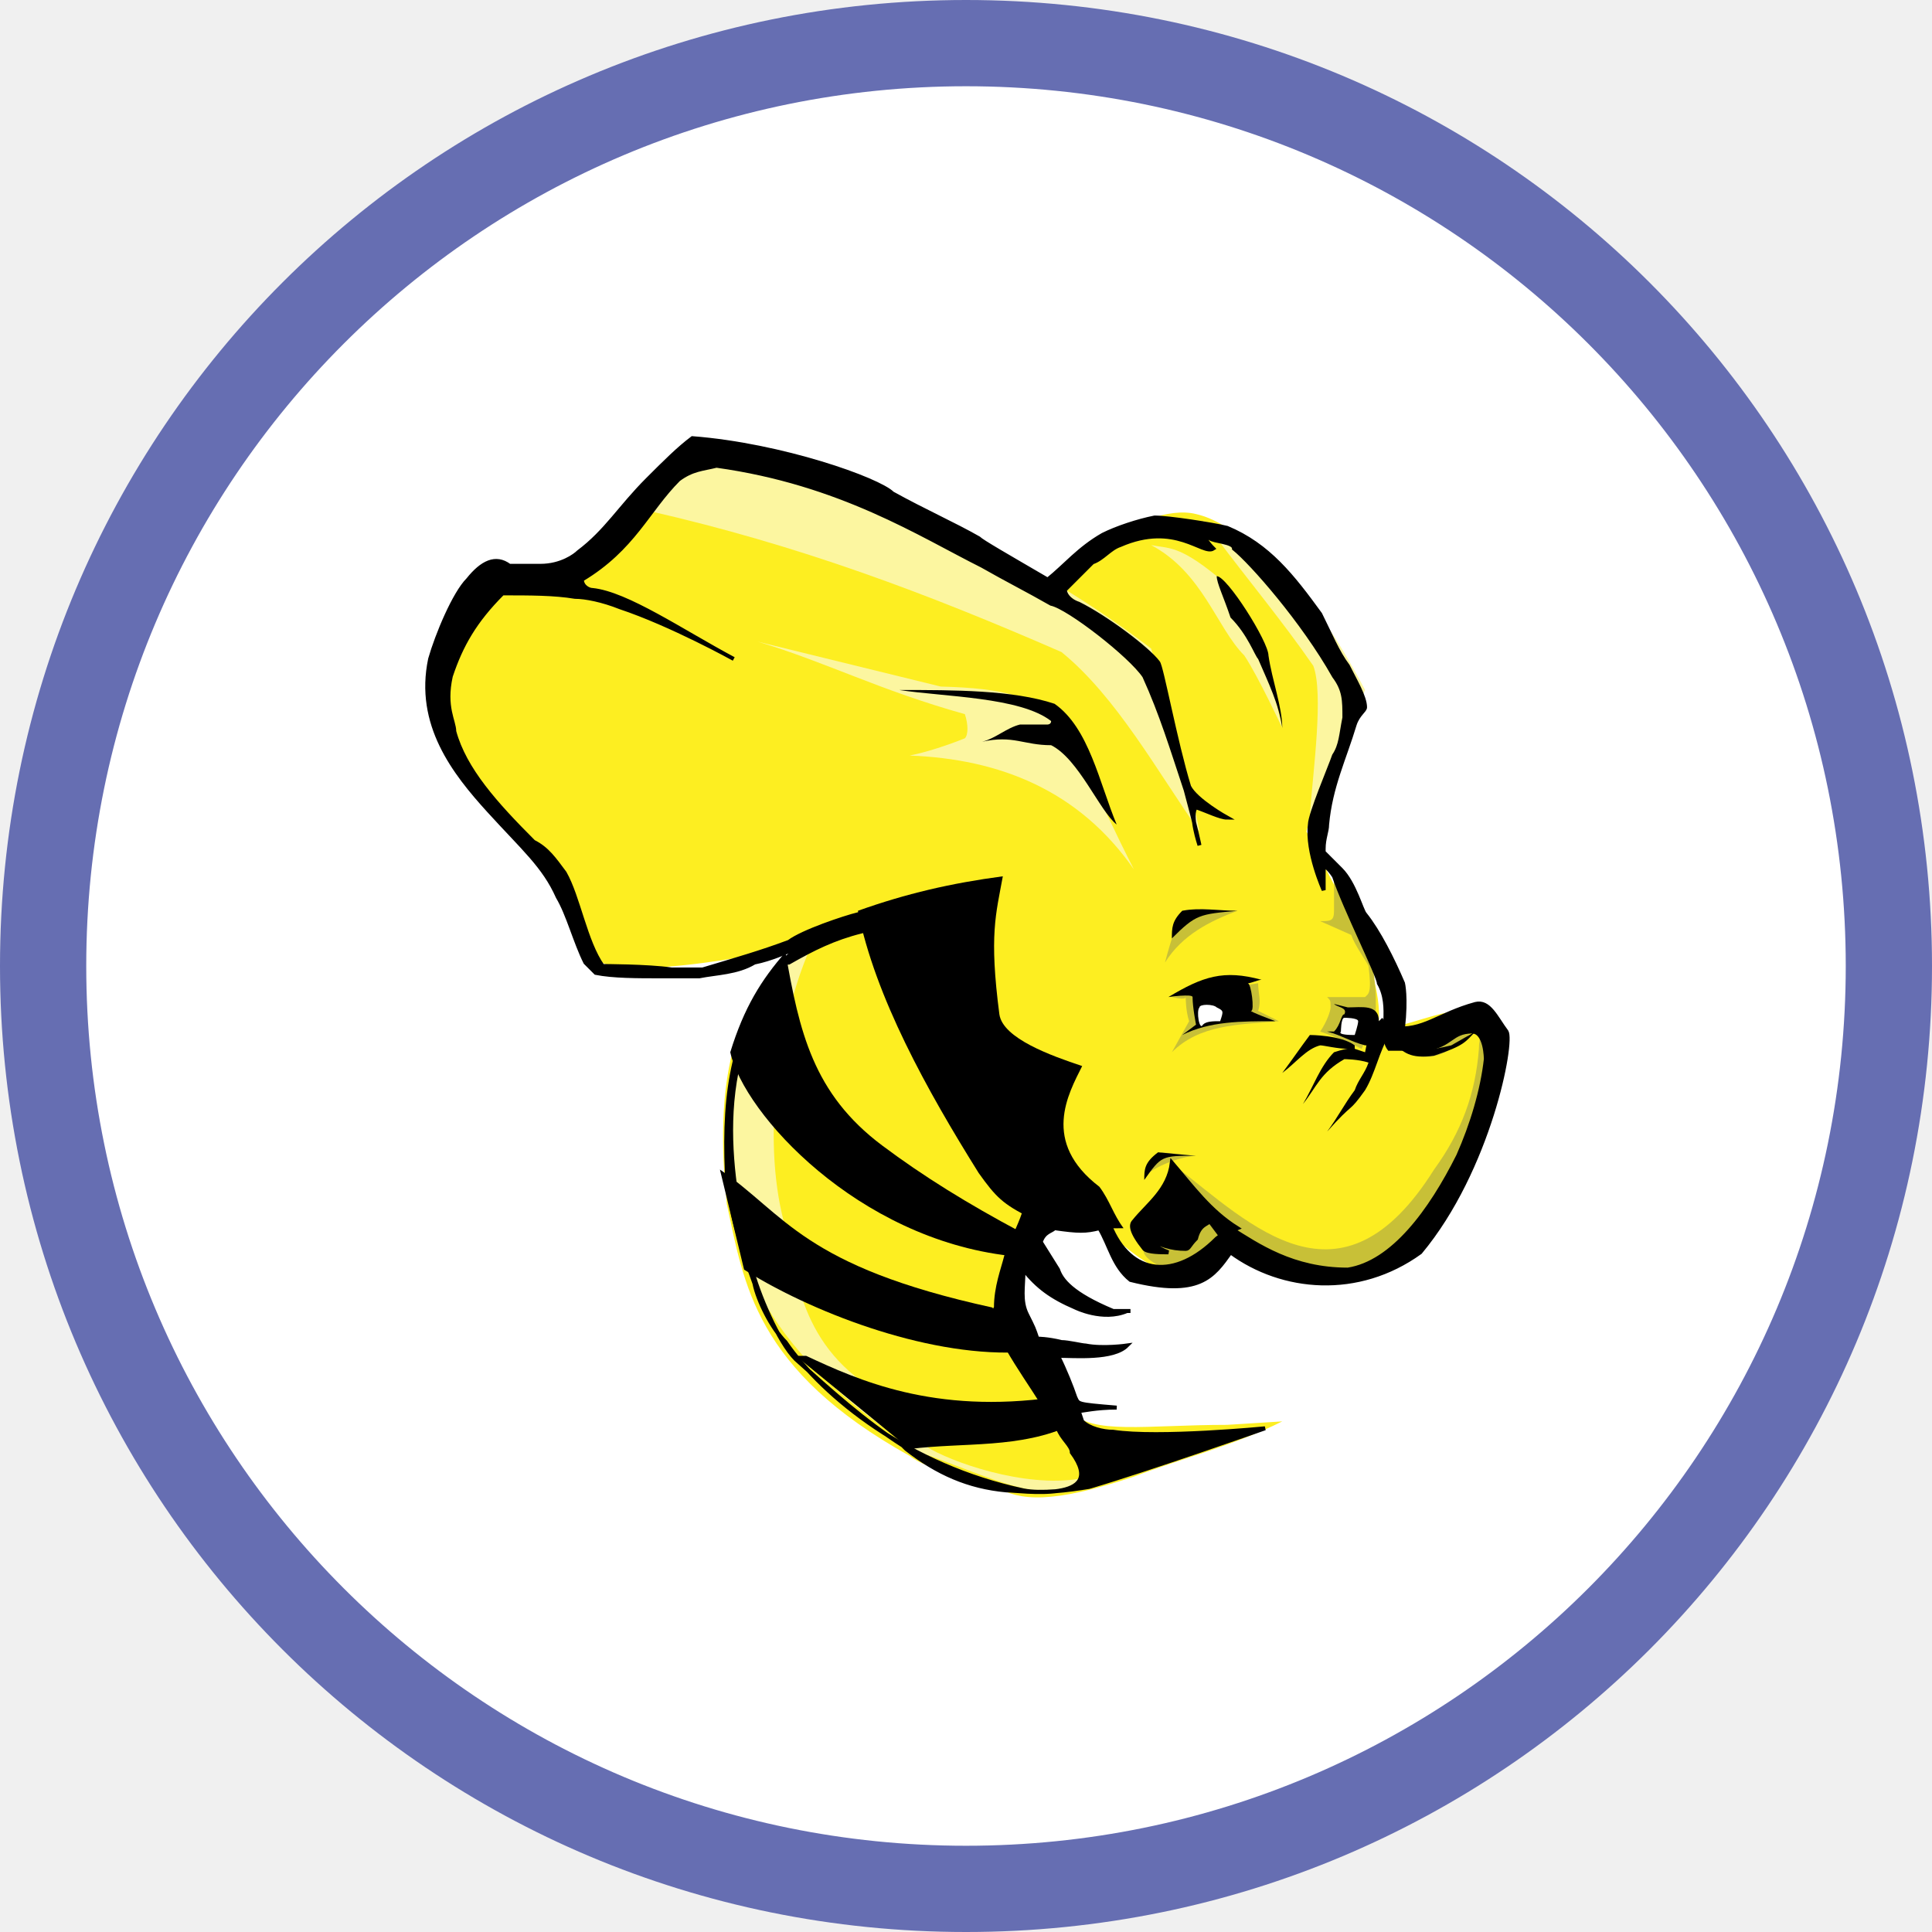
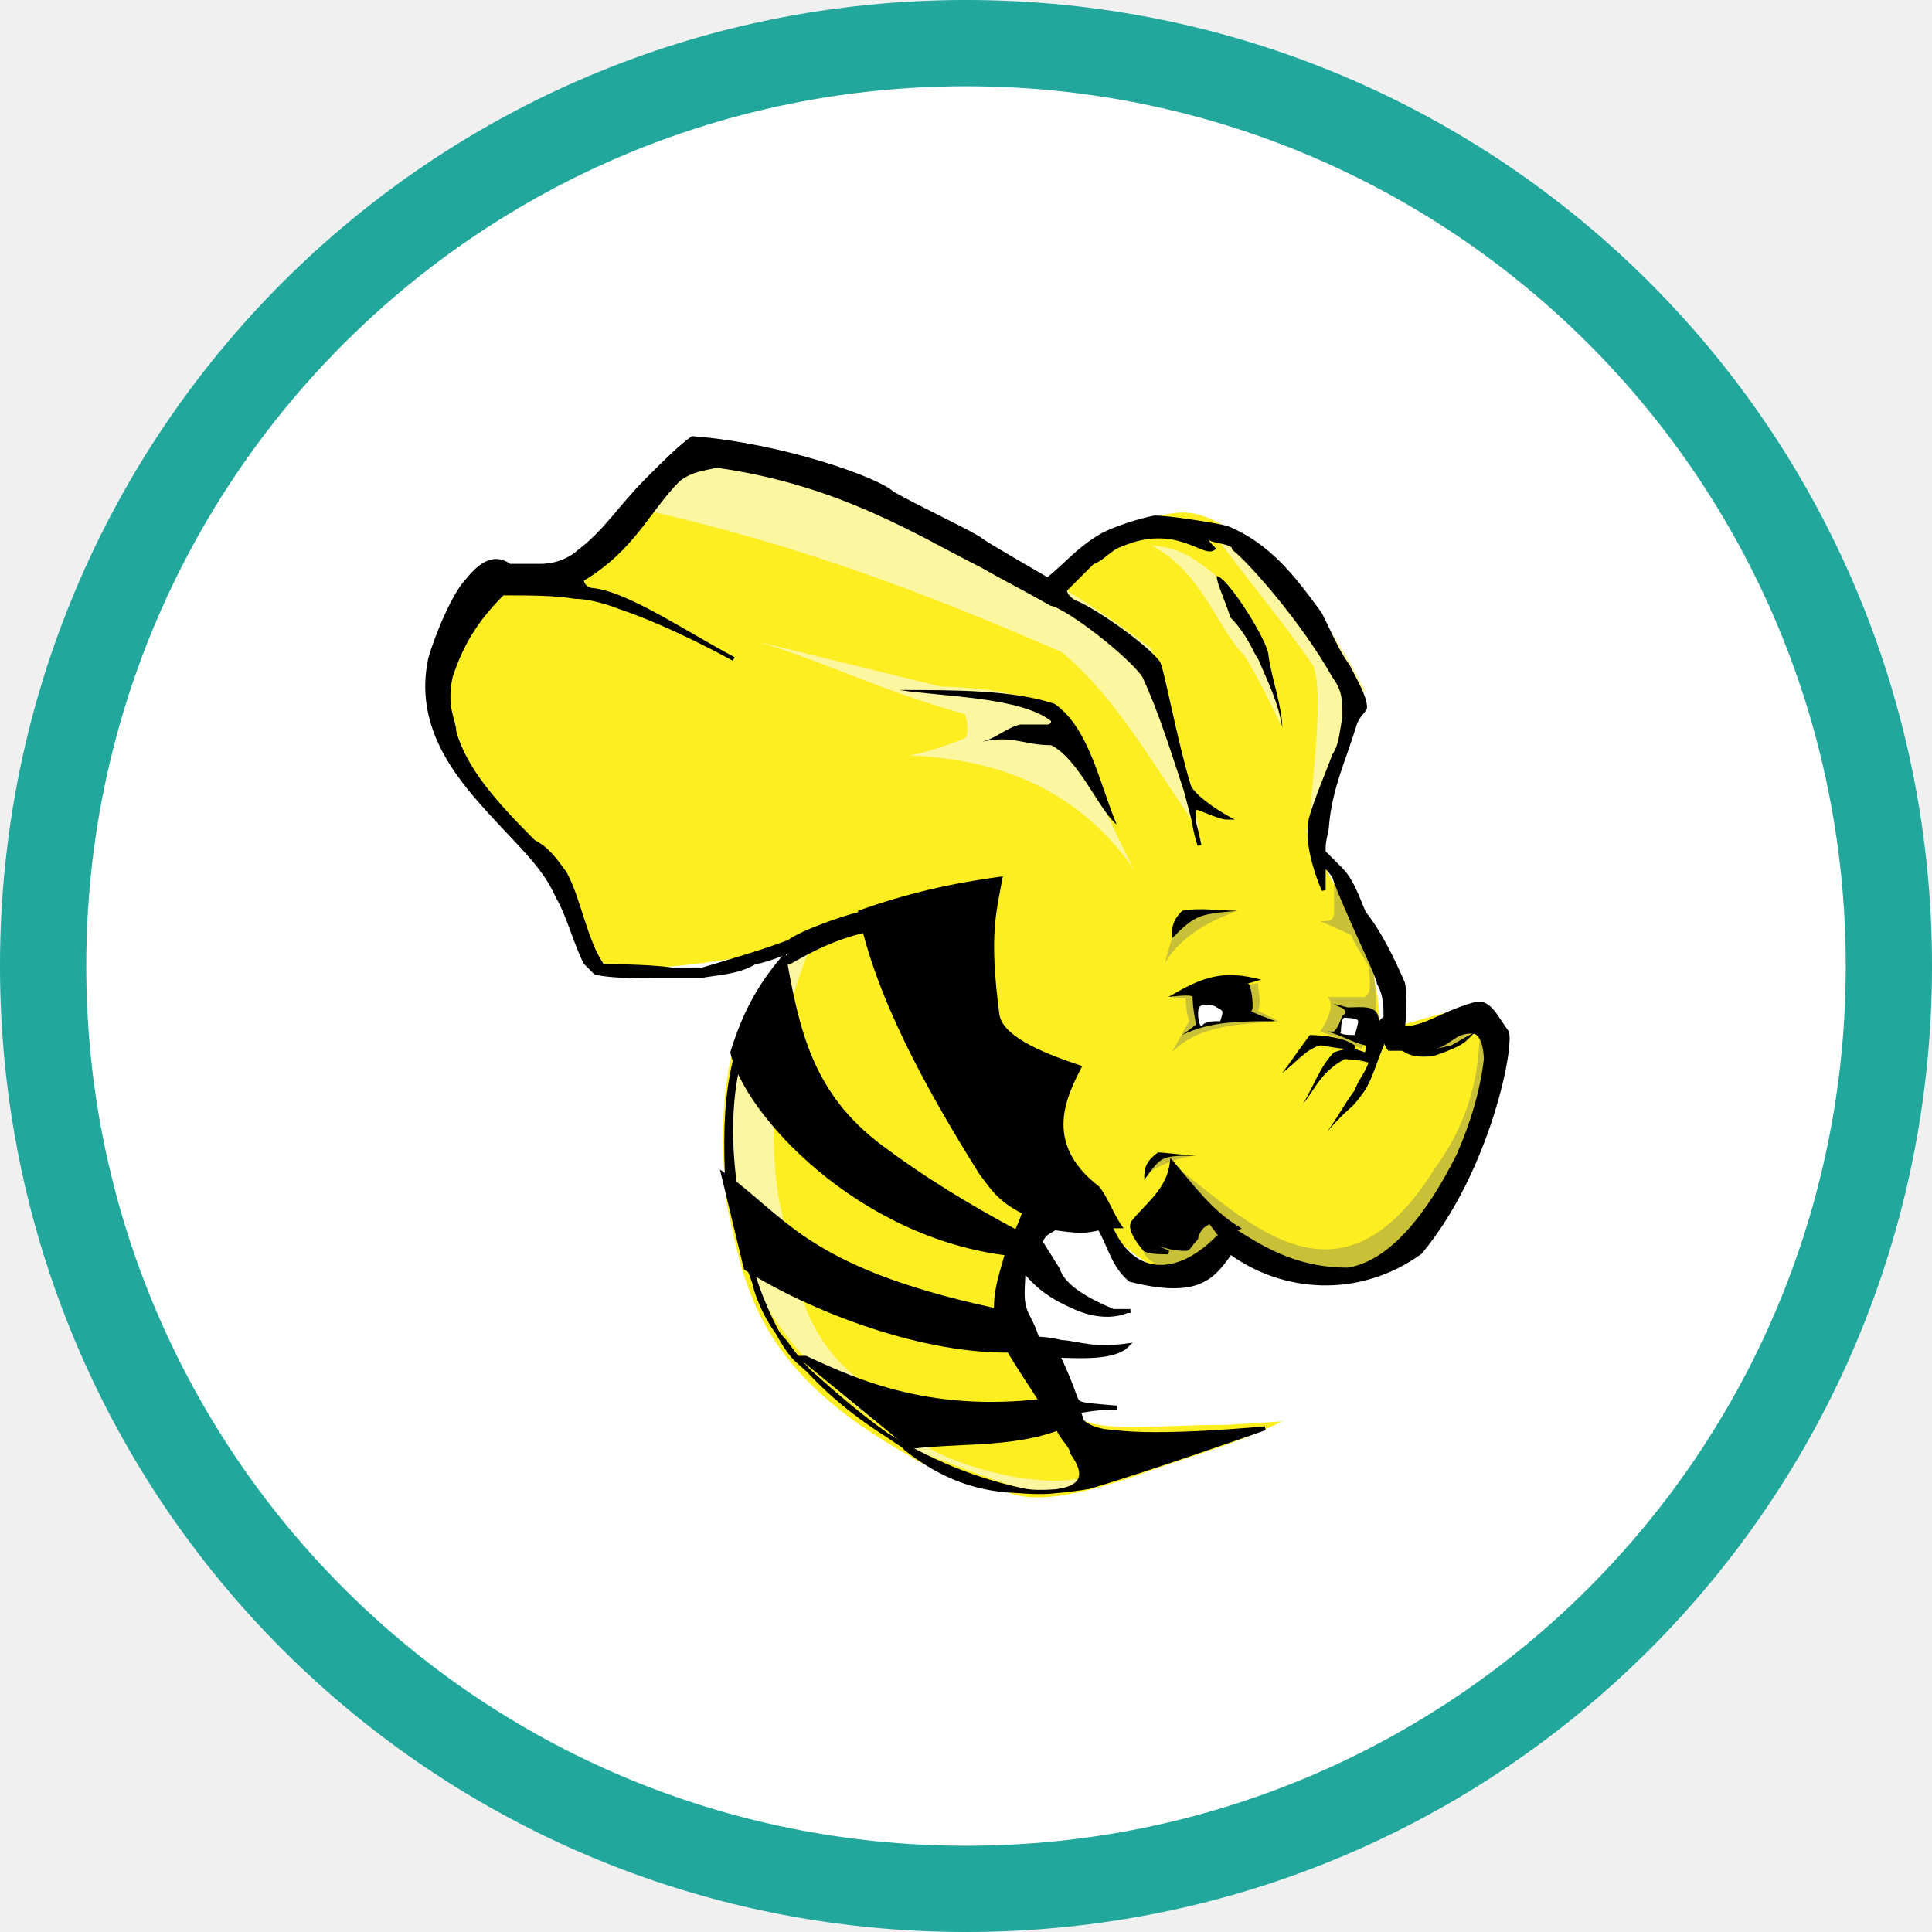
<svg xmlns="http://www.w3.org/2000/svg" version="1.1" id="Layer_1" x="0px" y="0px" viewBox="0 0 56 56" style="enable-background:new 0 0 56 56;" xml:space="preserve">
  <style type="text/css">
	.st0{fill:#FFFFFF;}
- 	.st1{fill:#666EB2;}
+ 	.st1{fill:#21A79C;}
	.st2{fill:#FDEE21;}
	.st3{fill:#C8C037;}
	.st4{fill:#FCF6A0;}
	.st5{stroke:#000000;stroke-width:0.114;}
</style>
  <g>
    <path class="st0" d="M28,54.8c-14.8,0-26.8-12-26.8-26.8S13.2,1.2,28,1.2s26.8,12,26.8,26.8S42.8,54.8,28,54.8z" />
    <path class="st1" d="M28,2.5c14.1,0,25.5,11.4,25.5,25.5S42.1,53.5,28,53.5S2.5,42.1,2.5,28S13.9,2.5,28,2.5 M28,0   C12.5,0,0,12.5,0,28s12.5,28,28,28s28-12.5,28-28S43.5,0,28,0L28,0z" />
  </g>
  <g id="Layer_3">
    <g transform="translate(-.53268 66.8)">
      <path class="st2" d="M30.8-49.9c-0.3-0.8-9.7-4.4-9.9-4c-1.7,0.4-2.4,2.4-3.6,3.7l-2.7-0.1c-1.2,1.5-1.7,3.1-1.3,4.7    c1.5,2,3.2,3.7,4.3,6.3c0.1,1.2,5.2,0.1,6.3-0.1c-1.5,1.1-2.8,2.7-2.3,7.5c0.5,2.3,0.8,4.8,5.3,7.3c0.5,0.4,1.9,0.7,2.5,0.9    c0.7,0.4,1.6,0.5,4-0.3c1.3-0.5,2.9-0.9,4.3-1.6l-1.6,0.1c-2.3,0-4,0.3-4.5-0.4l-2.1-3.6l1.2-2.4c1.7,0.1,2.3,1.5,3.7,2l1.7-1.3    c5.1,2.9,7.1-1.9,7.6-5.7c0-1.6-3.3,0.5-3.2-0.3c0.1-1.6-1.3-3.9-2.1-5.5l1.1-3.9c0.4-0.4-2.1-4.8-4.3-5.3    C33.6-52.3,30.8-49.9,30.8-49.9L30.8-49.9z" />
    </g>
    <g>
      <g transform="translate(-.53268 66.8)">
        <path class="st3" d="M39.2-41.6c0,0.4,0,0.9,0,1.2c0,0.3-0.1,0.3-0.4,0.3l0.9,0.4c0.1,0.3,0.4,0.7,0.5,0.9c0.1,0.8,0,0.8-0.1,0.9     c-0.4,0-0.7,0-1.1,0c0.1,0.1,0.1,0.1,0.1,0.3c0,0.1-0.1,0.4-0.3,0.7c0.3,0.1,0.8,0.3,1.2,0.5l0.4-0.9     C40.5-38.9,40-40.3,39.2-41.6L39.2-41.6z" />
        <path class="st3" d="M40.9-36.7c0.5,0.3,1.3,0.1,2.4-0.4c0.1-0.1,0.3,0,0,0.1C42-35.6,41.3-36.3,40.9-36.7L40.9-36.7z" />
        <path class="st3" d="M43.4-37.2c0.1,0.3,0,0.5,0,0.8c-0.1,1.3-0.5,2.4-1.3,3.5c-2.7,4.3-5.3,1.6-7.5-0.1l-0.9,2.3     c0,0.1-0.3,0.4,1.2,0.9l1.5-0.9C41.6-26.8,45.3-36.5,43.4-37.2L43.4-37.2z" />
        <path class="st3" d="M35.2-33.3c-0.4,0-1.5,0.4-1.5,0.7l0.5-0.8L35.2-33.3z" />
        <path class="st3" d="M34.5-37.9c0,0,0.4,0.1,0.4,0c0,0,0,0.4,0.1,0.7l-0.5,0.9c0.8-0.8,1.9-0.8,3.1-0.9L37-37.5     c0.1-0.3,0-0.5,0-0.8L34.5-37.9z" />
        <path class="st3" d="M36.4-40.4c-0.8,0.3-1.6,0.7-2.1,1.5c0.4-1.5,0.5-1.3,0.5-1.5C35.4-40.5,35.8-40.4,36.4-40.4L36.4-40.4z" />
      </g>
      <g transform="translate(-.53268 66.8)">
        <path class="st4" d="M32.1-24c-0.9,1.1-3.1-0.1-4.9-0.7c-4.5-2.9-5.5-5.6-5.5-8.3c-0.3-3.9,0.9-6,2.4-6.5     c-0.9,1.9-1.5,5.3-0.9,7.9c0.4,1.5,0.4,3.7,2.7,5.1c1.2,0.7,0.8,1.2,1.6,1.7C28.4-24.3,30.6-23.6,32.1-24L32.1-24z" />
        <path class="st4" d="M33.4-41.6c-1.6-2.3-3.9-3.2-6.5-3.3c0.5-0.1,1.1-0.3,1.6-0.5c0.1-0.1,0.1-0.4,0-0.7c-2.5-0.7-4-1.5-6-2.1     l5.3,1.3C31.6-46.8,31.2-45.9,33.4-41.6L33.4-41.6z" />
        <path class="st4" d="M35.3-42.7c-1.2-1.7-2.4-3.9-4-5.2c-3.9-1.7-7.6-3.1-12-4.1l1.5-1.9c4.7,1.1,9.2,2.9,13.1,5.9     C34.4-46.3,34.9-44.7,35.3-42.7L35.3-42.7z" />
        <path class="st4" d="M37.7-45.7c0,0-0.7-1.5-1.1-2.1c-0.8-0.8-1.2-2.4-2.7-3.2c0.5,0.1,0.8,0,1.9,0.9l1.6,3.1L37.7-45.7z" />
        <path class="st4" d="M38.5-43.2c0.1-1.3,0.4-3.5,0.1-4.3c-0.9-1.3-1.9-2.5-2.8-3.7c-0.1-0.1-0.3-0.4-0.4-0.5     c1.3,0.4,2.8,1.3,4.7,4.9L38.5-43.2z" />
      </g>
      <g transform="translate(-.53268 66.8)">
        <path d="M32.9-42.9c-0.5-0.4-1.1-1.9-1.9-2.3c-0.8,0-1.1-0.3-2-0.1c0.4-0.1,0.7-0.4,1.1-0.5c0.3,0,0.5,0,0.8,0c0,0,0.1,0,0.1-0.1     c-0.9-0.7-3.1-0.7-4.4-0.9c1.6,0,3.3,0,4.5,0.4C32.1-45.7,32.4-44.1,32.9-42.9L32.9-42.9z" />
        <path d="M35.8-50.1c0.3,0,1.5,1.9,1.5,2.3c0.1,0.7,0.4,1.5,0.4,2.1c-0.1-0.7-0.4-1.3-0.7-2c-0.1-0.1-0.3-0.7-0.8-1.2     C36-49.5,35.8-49.9,35.8-50.1L35.8-50.1z" />
        <path d="M39.8-39.9h-0.5H39.8L39.8-39.9z" />
        <path d="M36.4-40.4c-0.5,0-1.1-0.1-1.6,0c-0.3,0.3-0.3,0.5-0.3,0.8C35.2-40.3,35.3-40.3,36.4-40.4L36.4-40.4z" />
        <path d="M43.3-36.9c-0.3,0.3-0.3,0.4-1.2,0.7c-0.7,0.1-0.9-0.1-1.2-0.4c0.4,0.1,0.5,0.4,1.7,0.1L43.3-36.9z" />
        <path d="M40.8-36.8c-0.3,0.5-0.4,1.1-0.7,1.6c-0.5,0.7-0.3,0.3-1.1,1.2c0.3-0.4,0.5-0.8,0.8-1.2c0.1-0.3,0.3-0.5,0.4-0.8     c-0.3-0.1-0.7-0.1-0.7-0.1c-0.7,0.4-0.8,0.8-1.2,1.3c0.3-0.5,0.5-1.1,0.9-1.5c0,0,0.3-0.1,0.4-0.1c-0.3,0-0.7-0.1-0.8-0.1     c-0.4,0.1-0.7,0.5-1.1,0.8c0.3-0.4,0.5-0.7,0.8-1.1c0,0,0.9,0,1.3,0.3v0.1l0.3,0.1l0.1-0.5L40.8-36.8z" />
        <path d="M35.2-33.3c-0.1,0-1.1-0.1-1.1-0.1c-0.4,0.3-0.4,0.5-0.4,0.8C34.2-33.3,34.2-33.3,35.2-33.3L35.2-33.3z" />
        <path d="M34.4-37.9c0,0,0.7-0.1,0.7,0c0,0.3,0.1,0.8,0.1,0.8l-0.4,0.3c0.8-0.4,1.7-0.4,2.7-0.4c0,0-0.8-0.3-0.7-0.3     c0.1,0,0-0.8-0.1-0.8c0.1,0,0.3-0.1,0.4-0.1C36-38.7,35.4-38.5,34.4-37.9L34.4-37.9z" />
        <path d="M40.6-37.3l-0.1,0.1c0-0.5-0.5-0.4-0.9-0.4l-0.4-0.1c0.1,0.1,0.4,0.1,0.3,0.3c-0.1,0-0.1,0.3-0.3,0.5H39     c0.4,0.1,0.7,0.3,1.1,0.4h0.3l0.5-0.3L40.6-37.3z" />
      </g>
      <g transform="translate(-.53268 66.8)">
        <path class="st0" d="M35.8-37.6c-0.1-0.1-0.5-0.1-0.5,0c-0.1,0.1,0,0.7,0.1,0.5c0.1-0.1,0.3-0.1,0.5-0.1     C36-37.5,36-37.5,35.8-37.6L35.8-37.6z" />
        <path class="st0" d="M39.8-36.8c0,0,0.1-0.3,0.1-0.4s-0.4-0.1-0.4-0.1c-0.1,0-0.1,0.4-0.1,0.4C39.3-36.8,39.7-36.8,39.8-36.8     L39.8-36.8z" />
      </g>
      <g transform="translate(-.53268 66.8)">
        <path d="M23.6-27.5h0.3c1.5,0.7,3.7,1.7,7.2,1.2l0.5,0.8c-1.5,0.7-3.1,0.5-4.7,0.7L23.6-27.5z" />
        <path d="M21.4-32.9l0.7,2.9c1.9,1.2,5.2,2.5,7.9,2.4l-0.7-1.3C23.8-30.1,23.3-31.6,21.4-32.9L21.4-32.9z" />
        <path d="M23.3-39.2c0.4,2.3,0.8,4.1,2.8,5.6c1.2,0.9,2.5,1.7,4,2.5c0,0-0.1,0.7-0.3,0.7c-4.4-0.5-7.7-4.1-8.1-5.9     C22.1-37.6,22.6-38.4,23.3-39.2L23.3-39.2z" />
        <path d="M25.4-40.4c0.5,2.5,2,5.2,3.5,7.6c0.5,0.7,0.7,0.9,1.5,1.3c1.1,0.4,1.9,0.3,2.7,0.3c-0.3-0.4-0.4-0.8-0.7-1.2     c-1.7-1.3-0.9-2.7-0.5-3.5c-0.9-0.3-2.3-0.8-2.4-1.5c-0.3-2.3-0.1-2.9,0.1-4C28.1-41.2,26.8-40.9,25.4-40.4L25.4-40.4z" />
        <path class="st5" d="M20.6-54.1c-0.4,0.3-0.8,0.7-1.3,1.2c-0.8,0.8-1.2,1.5-2,2.1c-0.1,0.1-0.5,0.4-1.1,0.4c-0.3,0-0.4,0-0.9,0     c-0.4-0.3-0.8-0.1-1.2,0.4c-0.4,0.4-0.9,1.6-1.1,2.3c-0.4,1.9,0.7,3.3,1.7,4.4s1.6,1.6,2,2.5c0.3,0.5,0.5,1.3,0.8,1.9     c0.1,0.1,0.1,0.1,0.3,0.3c0.5,0.1,1.2,0.1,1.9,0.1c0.3,0,0.7,0,1.1,0c0.5-0.1,1.1-0.1,1.6-0.4c0.5-0.1,0.9-0.3,1.2-0.4     c0,0.1-0.4,0.3-0.5,0.5c-1.3,1.9-1.6,3.5-1.5,6c0.1,1.2,0.4,2.1,0.8,3.2c0.1,0.5,0.5,1.3,0.9,1.7c1.1,1.6,3.6,3.6,6.9,4.3     c0.5,0.1,1.3,0,1.9-0.1c1.7-0.5,5.1-1.7,5.1-1.7s-3.1,0.3-4.4,0.1c-0.3,0-0.7-0.1-0.9-0.3l-0.1-0.3c0.1,0,0.5-0.1,1.1-0.1     c-1.2-0.1-1.1-0.1-1.2-0.3c-0.1-0.3-0.3-0.8-0.5-1.2c0.5,0,1.6,0.1,2-0.3c0,0-0.7,0.1-1.2,0c-0.1,0-0.5-0.1-0.7-0.1     C30.9-28,30.6-28,30.6-28c-0.1-0.3-0.1-0.3-0.3-0.7s-0.1-0.8-0.1-1.3c0.4,0.5,0.8,0.8,1.5,1.1c0,0,0.8,0.4,1.5,0.1h0.1     c0,0-0.4,0-0.5,0c-1.2-0.5-1.5-0.9-1.6-1.2l-0.5-0.8c0.1-0.3,0.3-0.3,0.4-0.4c0.7,0.1,0.9,0.1,1.3,0c0.3,0.5,0.4,1.1,0.9,1.5     c2,0.5,2.4-0.1,2.9-0.8c1.5,1.1,3.7,1.3,5.5,0c2-2.4,2.7-6.1,2.5-6.4c-0.3-0.4-0.5-0.9-0.9-0.8c-1.1,0.3-1.5,0.8-2.4,0.7     c0.1,0,0.3,0,0.3,0c0.1-0.9,0-1.3,0-1.3c-0.3-0.7-0.7-1.5-1.1-2c-0.1-0.1-0.3-0.9-0.7-1.3c-0.1-0.1-0.5-0.5-0.5-0.5v0.4     c0,0,0.1,0,0.3,0.3c0.3,0.9,1.3,2.9,1.3,3.1c0.4,0.7,0,1.5,0.3,1.9c0,0,0.5,0,1.1,0c0.7-0.1,0.7-0.5,1.3-0.5     c0.4,0,0.4,0.8,0.4,0.8c-0.1,0.9-0.4,1.9-0.8,2.8c-0.8,1.6-1.9,3.1-3.2,3.3C38-30,37-30.7,36.2-31.2l-0.4,0.3     c-1.2,1.2-2.5,1.1-3.1-0.4c-0.3-0.5-0.7-0.9-0.9-1.5l-1.6,1.2c-0.1,0.3-0.3,0.7-0.5,1.2c-0.1,0.4-0.3,0.9-0.3,1.5     c-0.3,0.4,0.8,1.9,1.3,2.7c0.1,0.3,0.5,0.7,0.5,0.8c0.1,0.3,0.4,0.5,0.4,0.7c1.1,1.5-1.5,1.1-1.9,1.1c-1.1-0.1-2-0.5-2.9-1.2     l-0.1-0.1c-1.1-0.7-2.1-1.6-3.1-2.5c-0.5-0.5-1.1-1.9-1.3-2.7c-0.5-2.1-1.3-5.6,0.8-8.4c0-0.1,0.1-0.4,0.3-0.4     c0.7-0.4,1.3-0.7,2.1-0.9l-0.1-0.5c-0.4,0.1-1.6,0.5-2,0.8c-0.8,0.3-1.5,0.5-2.5,0.8c-0.4,0-0.7,0-0.9,0c-0.7-0.1-2-0.1-2-0.1     c-0.5-0.7-0.7-2-1.1-2.7l0,0l0,0c-0.3-0.4-0.5-0.7-0.9-0.9c-1.1-1.1-2-2.1-2.3-3.2c0-0.3-0.3-0.7-0.1-1.6l0,0l0,0     c0.3-0.9,0.7-1.6,1.5-2.4c0.8,0,1.5,0,2.1,0.1c0.3,0,0.8,0.1,1.3,0.3c1.5,0.5,3.3,1.5,3.3,1.5c-1.5-0.8-3.1-1.9-4.1-2     c-0.1,0-0.3-0.1-0.3-0.3c1.5-0.9,1.9-2,2.8-2.9c0.4-0.3,0.7-0.3,1.1-0.4c3.6,0.5,5.9,2,7.7,2.9c0.7,0.4,1.3,0.7,2,1.1     c0.5,0.1,2.3,1.5,2.7,2.1c0.5,1.1,0.8,2.1,1.2,3.3c0.3,1.1,0.4,1.6,0.4,1.6s-0.3-0.9-0.1-1.1c0.3,0.1,0.7,0.3,0.9,0.3     c0,0-0.9-0.5-1.1-0.9c-0.4-1.3-0.8-3.5-0.9-3.6c-0.3-0.4-1.5-1.3-2.3-1.7c-0.3-0.1-0.4-0.3-0.4-0.4c0.3-0.3,0.5-0.5,0.8-0.8     c0.3-0.1,0.5-0.4,0.8-0.5c1.6-0.7,2.4,0.3,2.7,0.1c0,0-0.4-0.4-0.1-0.3c0.1,0.1,0.7,0.1,0.7,0.3c0.5,0.4,2,2.1,2.9,3.7     c0.3,0.4,0.3,0.7,0.3,1.2c-0.1,0.5-0.1,0.8-0.3,1.1c-0.1,0.3-0.7,1.7-0.7,2c-0.1,0.8,0.4,1.9,0.4,1.9c0-0.3,0-0.4,0-0.7v-0.4     v-0.1c0-0.3,0.1-0.5,0.1-0.7c0.1-1.1,0.5-1.9,0.8-2.9c0.1-0.3,0.3-0.4,0.3-0.5c0-0.3-0.3-0.8-0.5-1.2c-0.3-0.4-0.5-0.9-0.8-1.5     c-0.8-1.1-1.5-2-2.7-2.5c-0.4-0.1-1.7-0.3-2.1-0.3c-0.5,0.1-1.1,0.3-1.5,0.5c-0.7,0.4-1.1,0.9-1.6,1.3c-1.2-0.7-1.9-1.1-2-1.2     c-0.7-0.4-1.6-0.8-2.5-1.3C26-52.9,23.2-53.9,20.6-54.1L20.6-54.1z M36.4-31.2c-0.8-0.5-1.3-1.2-1.9-1.9     c-0.1,0.8-0.7,1.2-1.1,1.7c-0.1,0.1-0.1,0.3,0.3,0.8c0.1,0.1,0.5,0.1,0.7,0.1c-0.3-0.1-0.7-0.4-0.7-0.5c0.4,0.3,0.8,0.4,1.2,0.4     c0.1,0,0.1-0.1,0.3-0.3c0.1-0.4,0.3-0.4,0.4-0.5l0.3,0.4L36.4-31.2z" />
      </g>
    </g>
  </g>
</svg>
